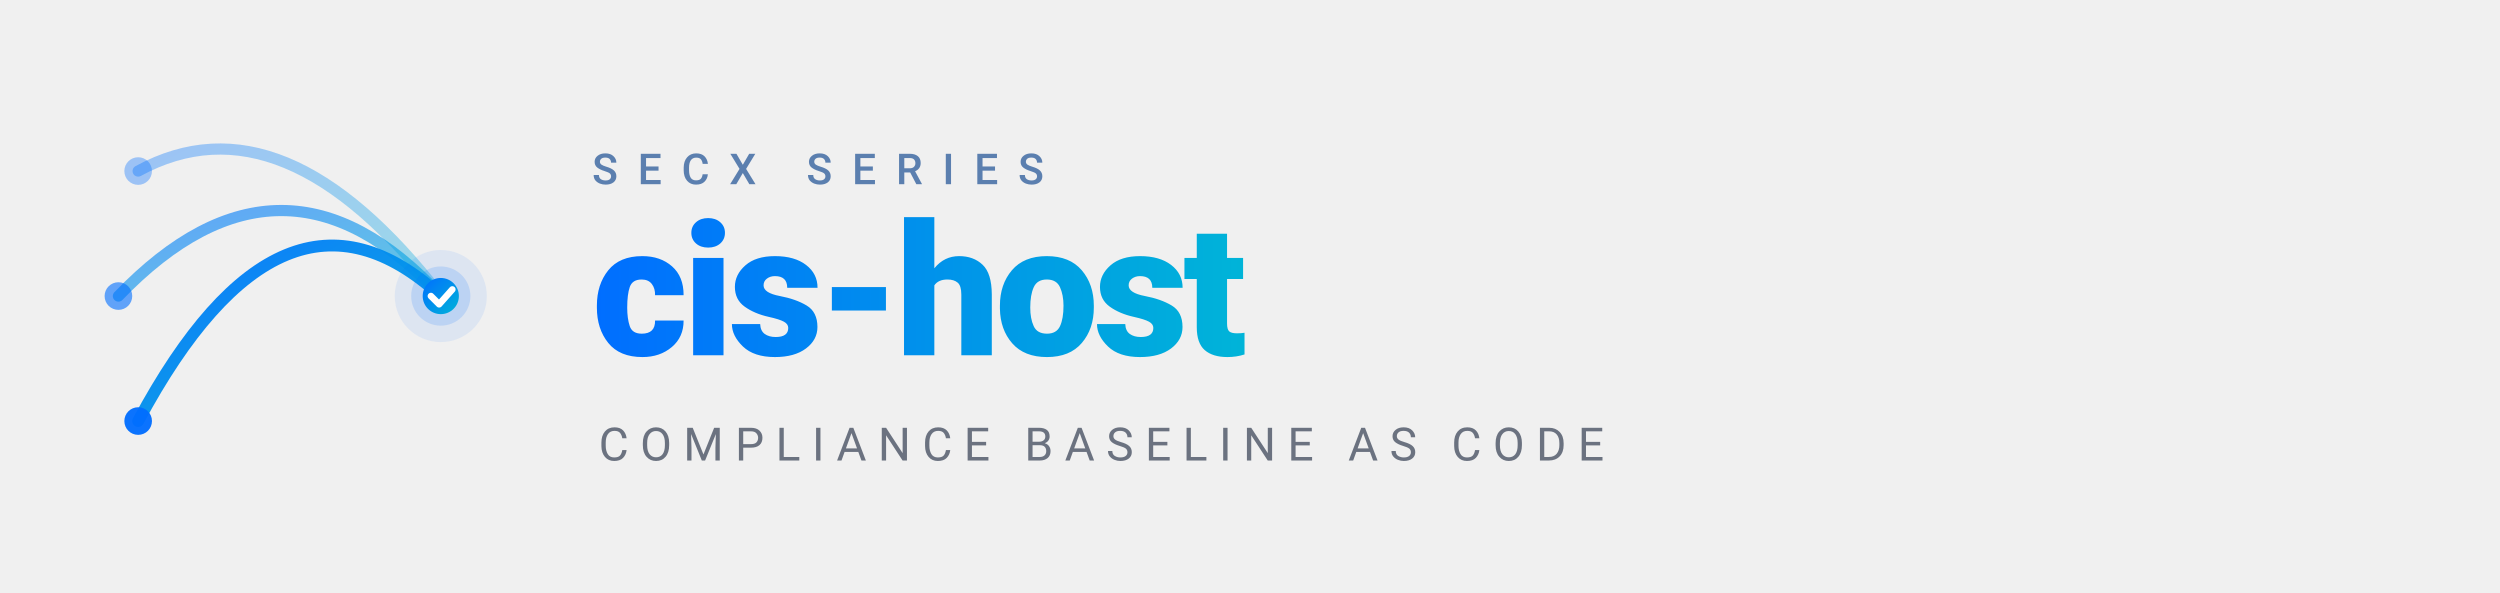
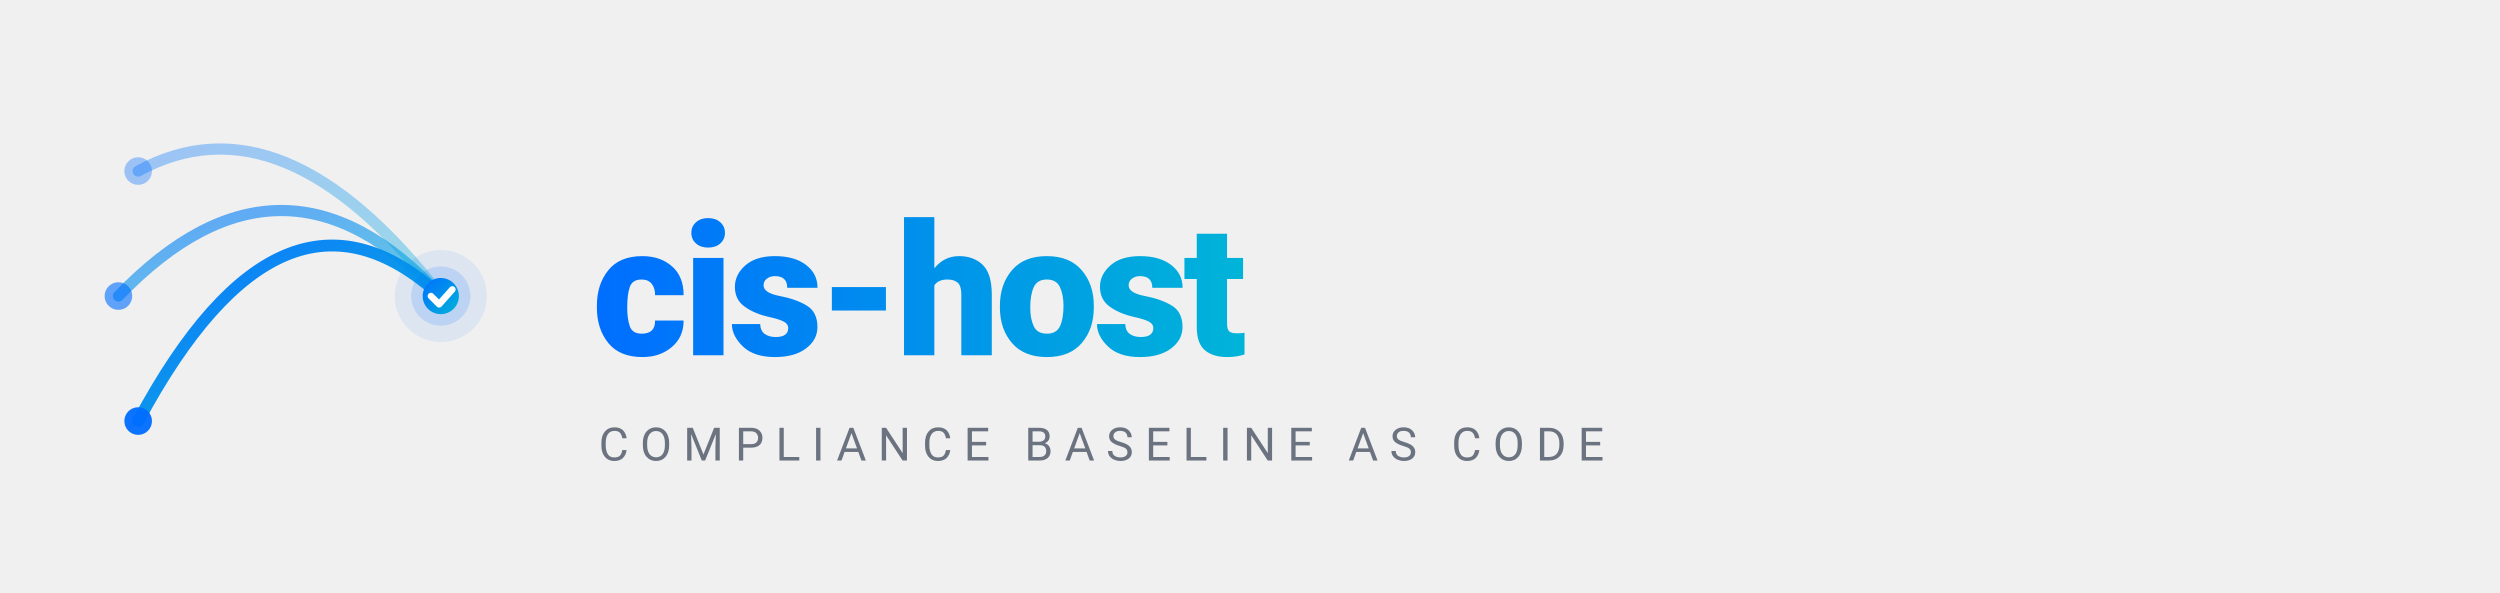
<svg xmlns="http://www.w3.org/2000/svg" viewBox="0 0 760 180">
  <defs>
    <linearGradient id="arc-grad" x1="0" y1="0" x2="1" y2="1">
      <stop offset="0%" stop-color="#006EFF" />
      <stop offset="100%" stop-color="#00B4D8" />
    </linearGradient>
    <linearGradient id="text-grad" x1="0" y1="0" x2="1" y2="0">
      <stop offset="0%" stop-color="#006EFF" />
      <stop offset="100%" stop-color="#00B4D8" />
    </linearGradient>
  </defs>
  <g transform="translate(10,10)">
    <path d="M32,42 Q76,18 124,80" fill="none" stroke="url(#arc-grad)" stroke-width="3.4" stroke-linecap="round" stroke-opacity="0.35" />
    <path d="M26,80 Q76,28 124,80" fill="none" stroke="url(#arc-grad)" stroke-width="3.4" stroke-linecap="round" stroke-opacity="0.6" />
    <path d="M32,118 Q76,36 124,80" fill="none" stroke="url(#arc-grad)" stroke-width="3.6" stroke-linecap="round" stroke-opacity="0.95" />
    <circle cx="32" cy="42" r="4.2" fill="#006EFF" fill-opacity="0.35" />
    <circle cx="26" cy="80" r="4.2" fill="#006EFF" fill-opacity="0.6" />
    <circle cx="32" cy="118" r="4.2" fill="#006EFF" fill-opacity="0.95" />
    <circle cx="124" cy="80" r="14" fill="#006EFF" fill-opacity="0.08" />
    <circle cx="124" cy="80" r="9" fill="#006EFF" fill-opacity="0.15" />
    <circle cx="124" cy="80" r="5.5" fill="url(#arc-grad)" />
    <path d="M121,80 L123.5,82.5 L127.5,78" fill="none" stroke="#FFFFFF" stroke-width="2" stroke-linecap="round" stroke-linejoin="round" />
  </g>
  <g transform="translate(180,32)">
-     <text x="0" y="24" font-family="-apple-system, BlinkMacSystemFont, Segoe UI, Roboto, sans-serif" font-size="13" font-weight="500" letter-spacing="6" fill="#5B7FAF">
-       SECX SERIES
-     </text>
    <text x="0" y="76" font-family="-apple-system, BlinkMacSystemFont, Segoe UI, Roboto, sans-serif" font-size="56" font-weight="800" letter-spacing="-1.5" fill="url(#text-grad)">
      cis-host
    </text>
    <text x="2" y="108" font-family="-apple-system, BlinkMacSystemFont, Segoe UI, Roboto, sans-serif" font-size="14" font-weight="400" letter-spacing="3.5" fill="#6B7280">
      COMPLIANCE BASELINE AS CODE
    </text>
  </g>
</svg>
